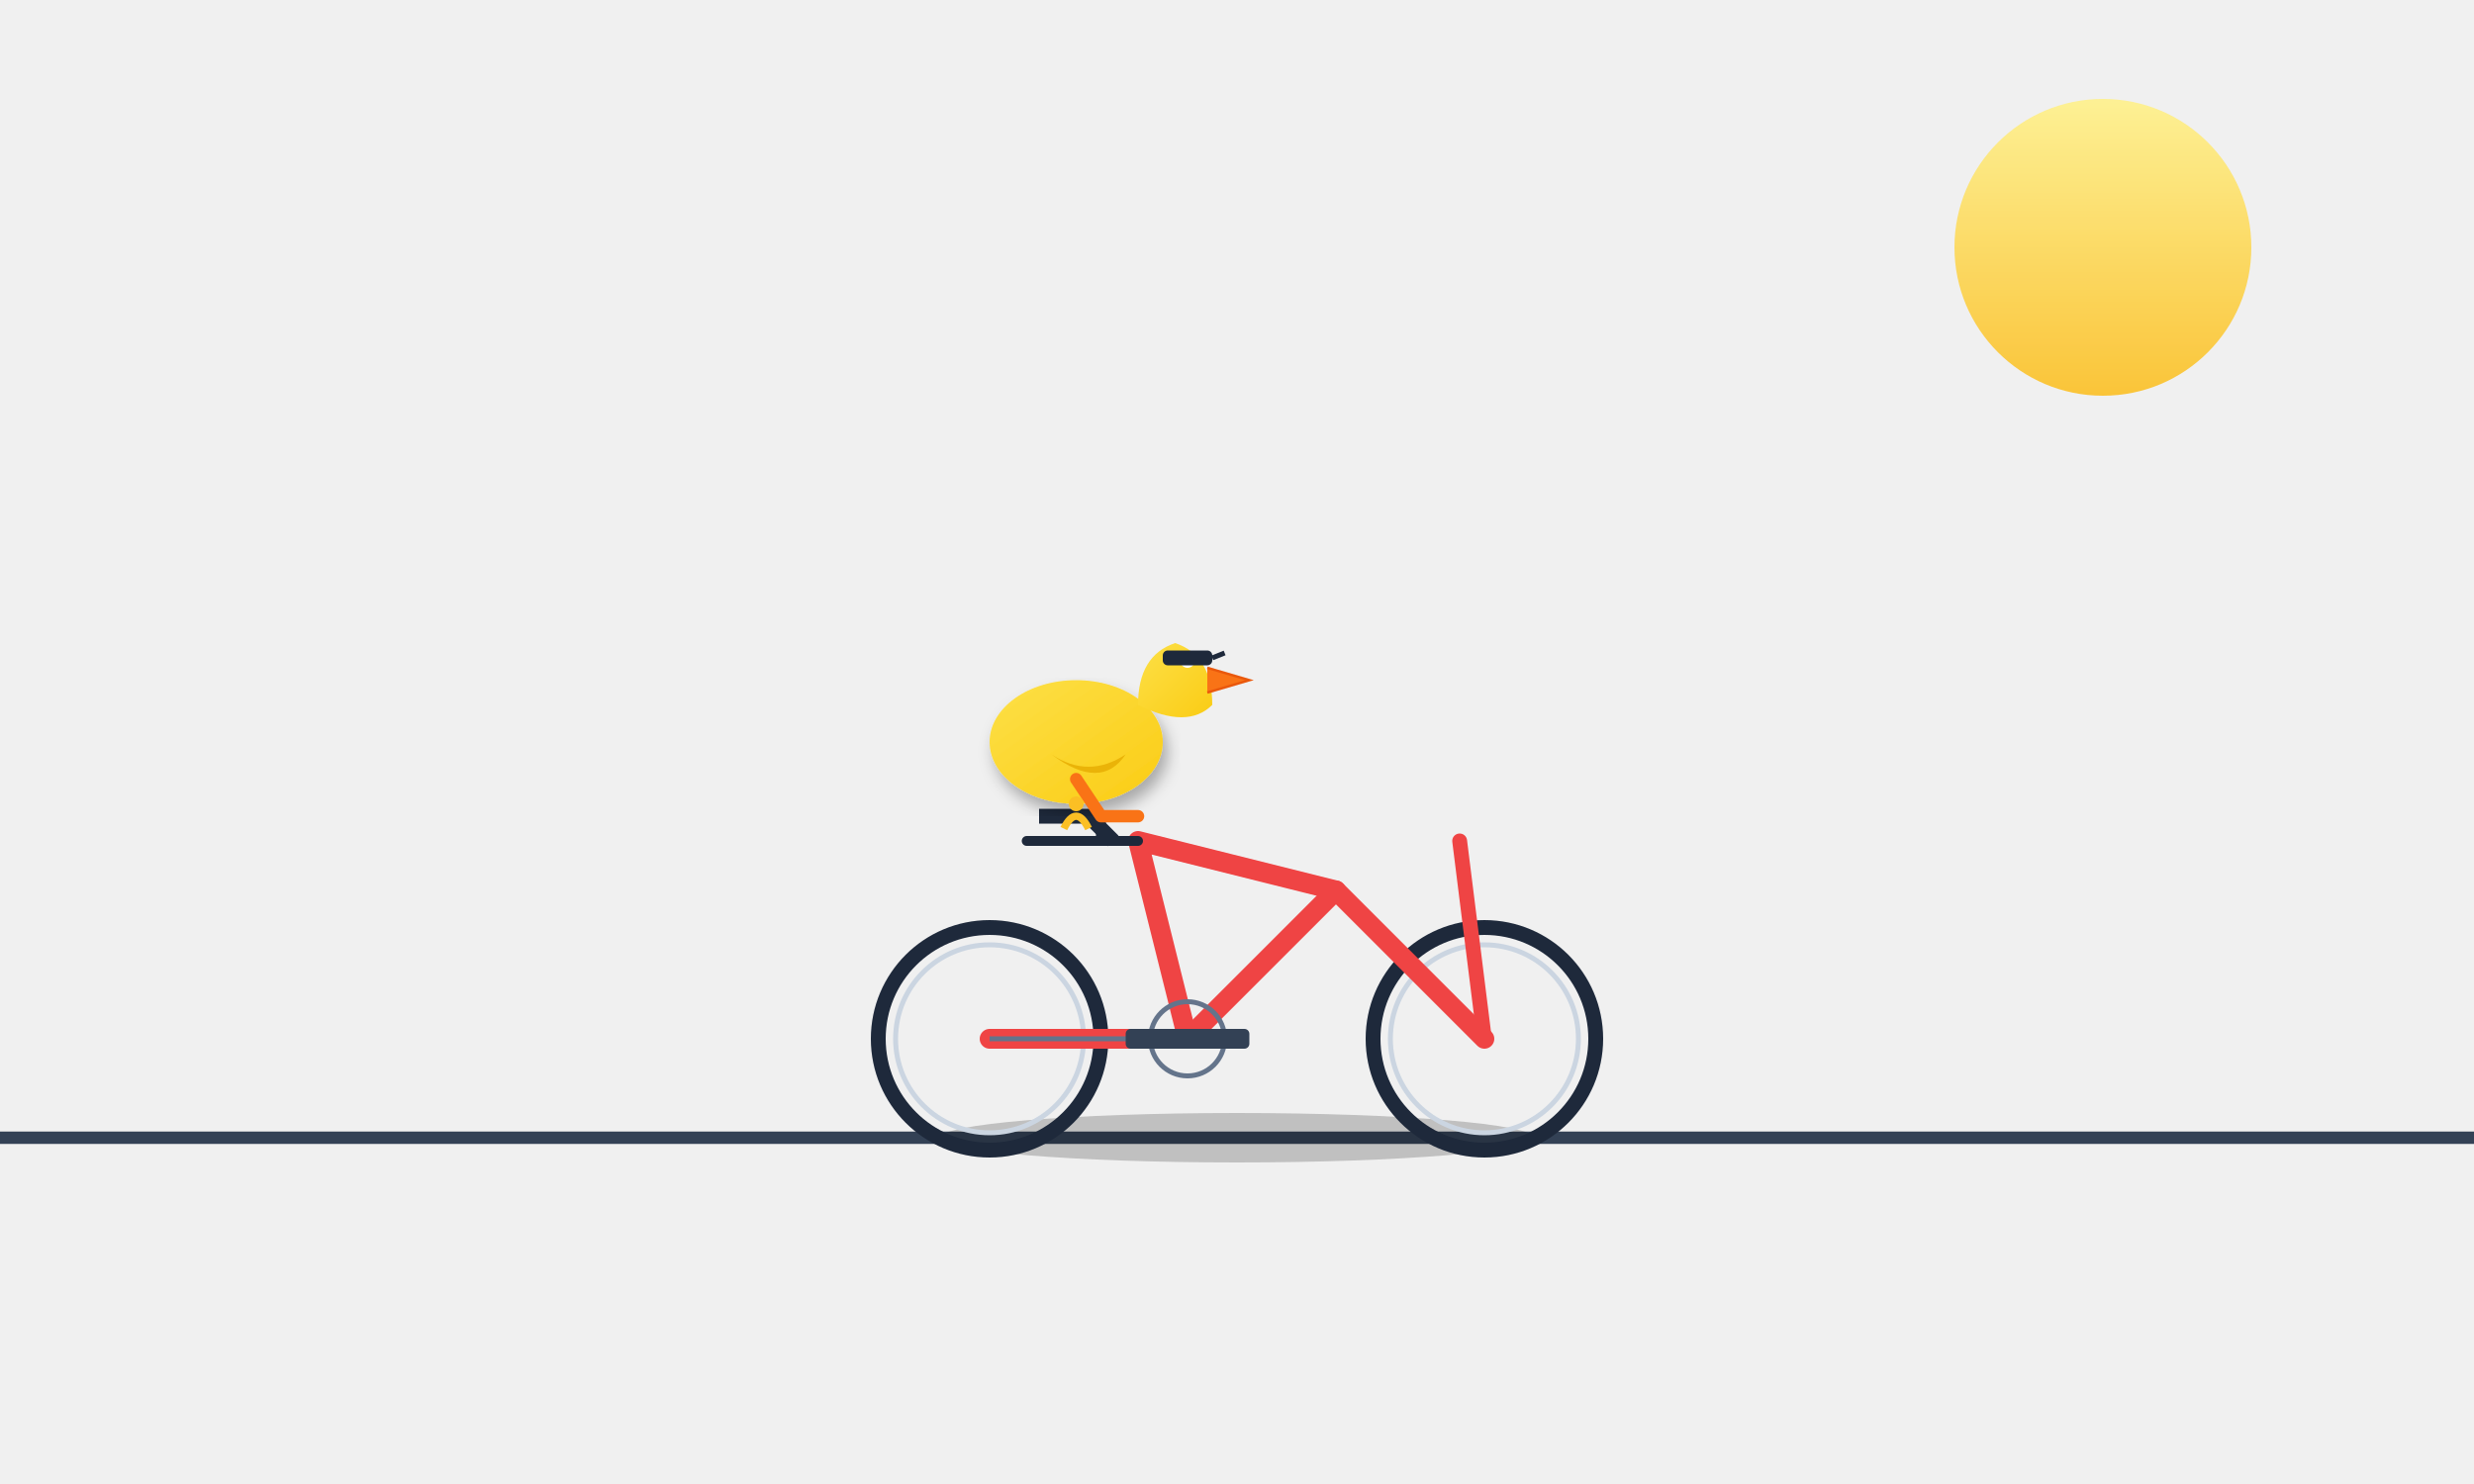
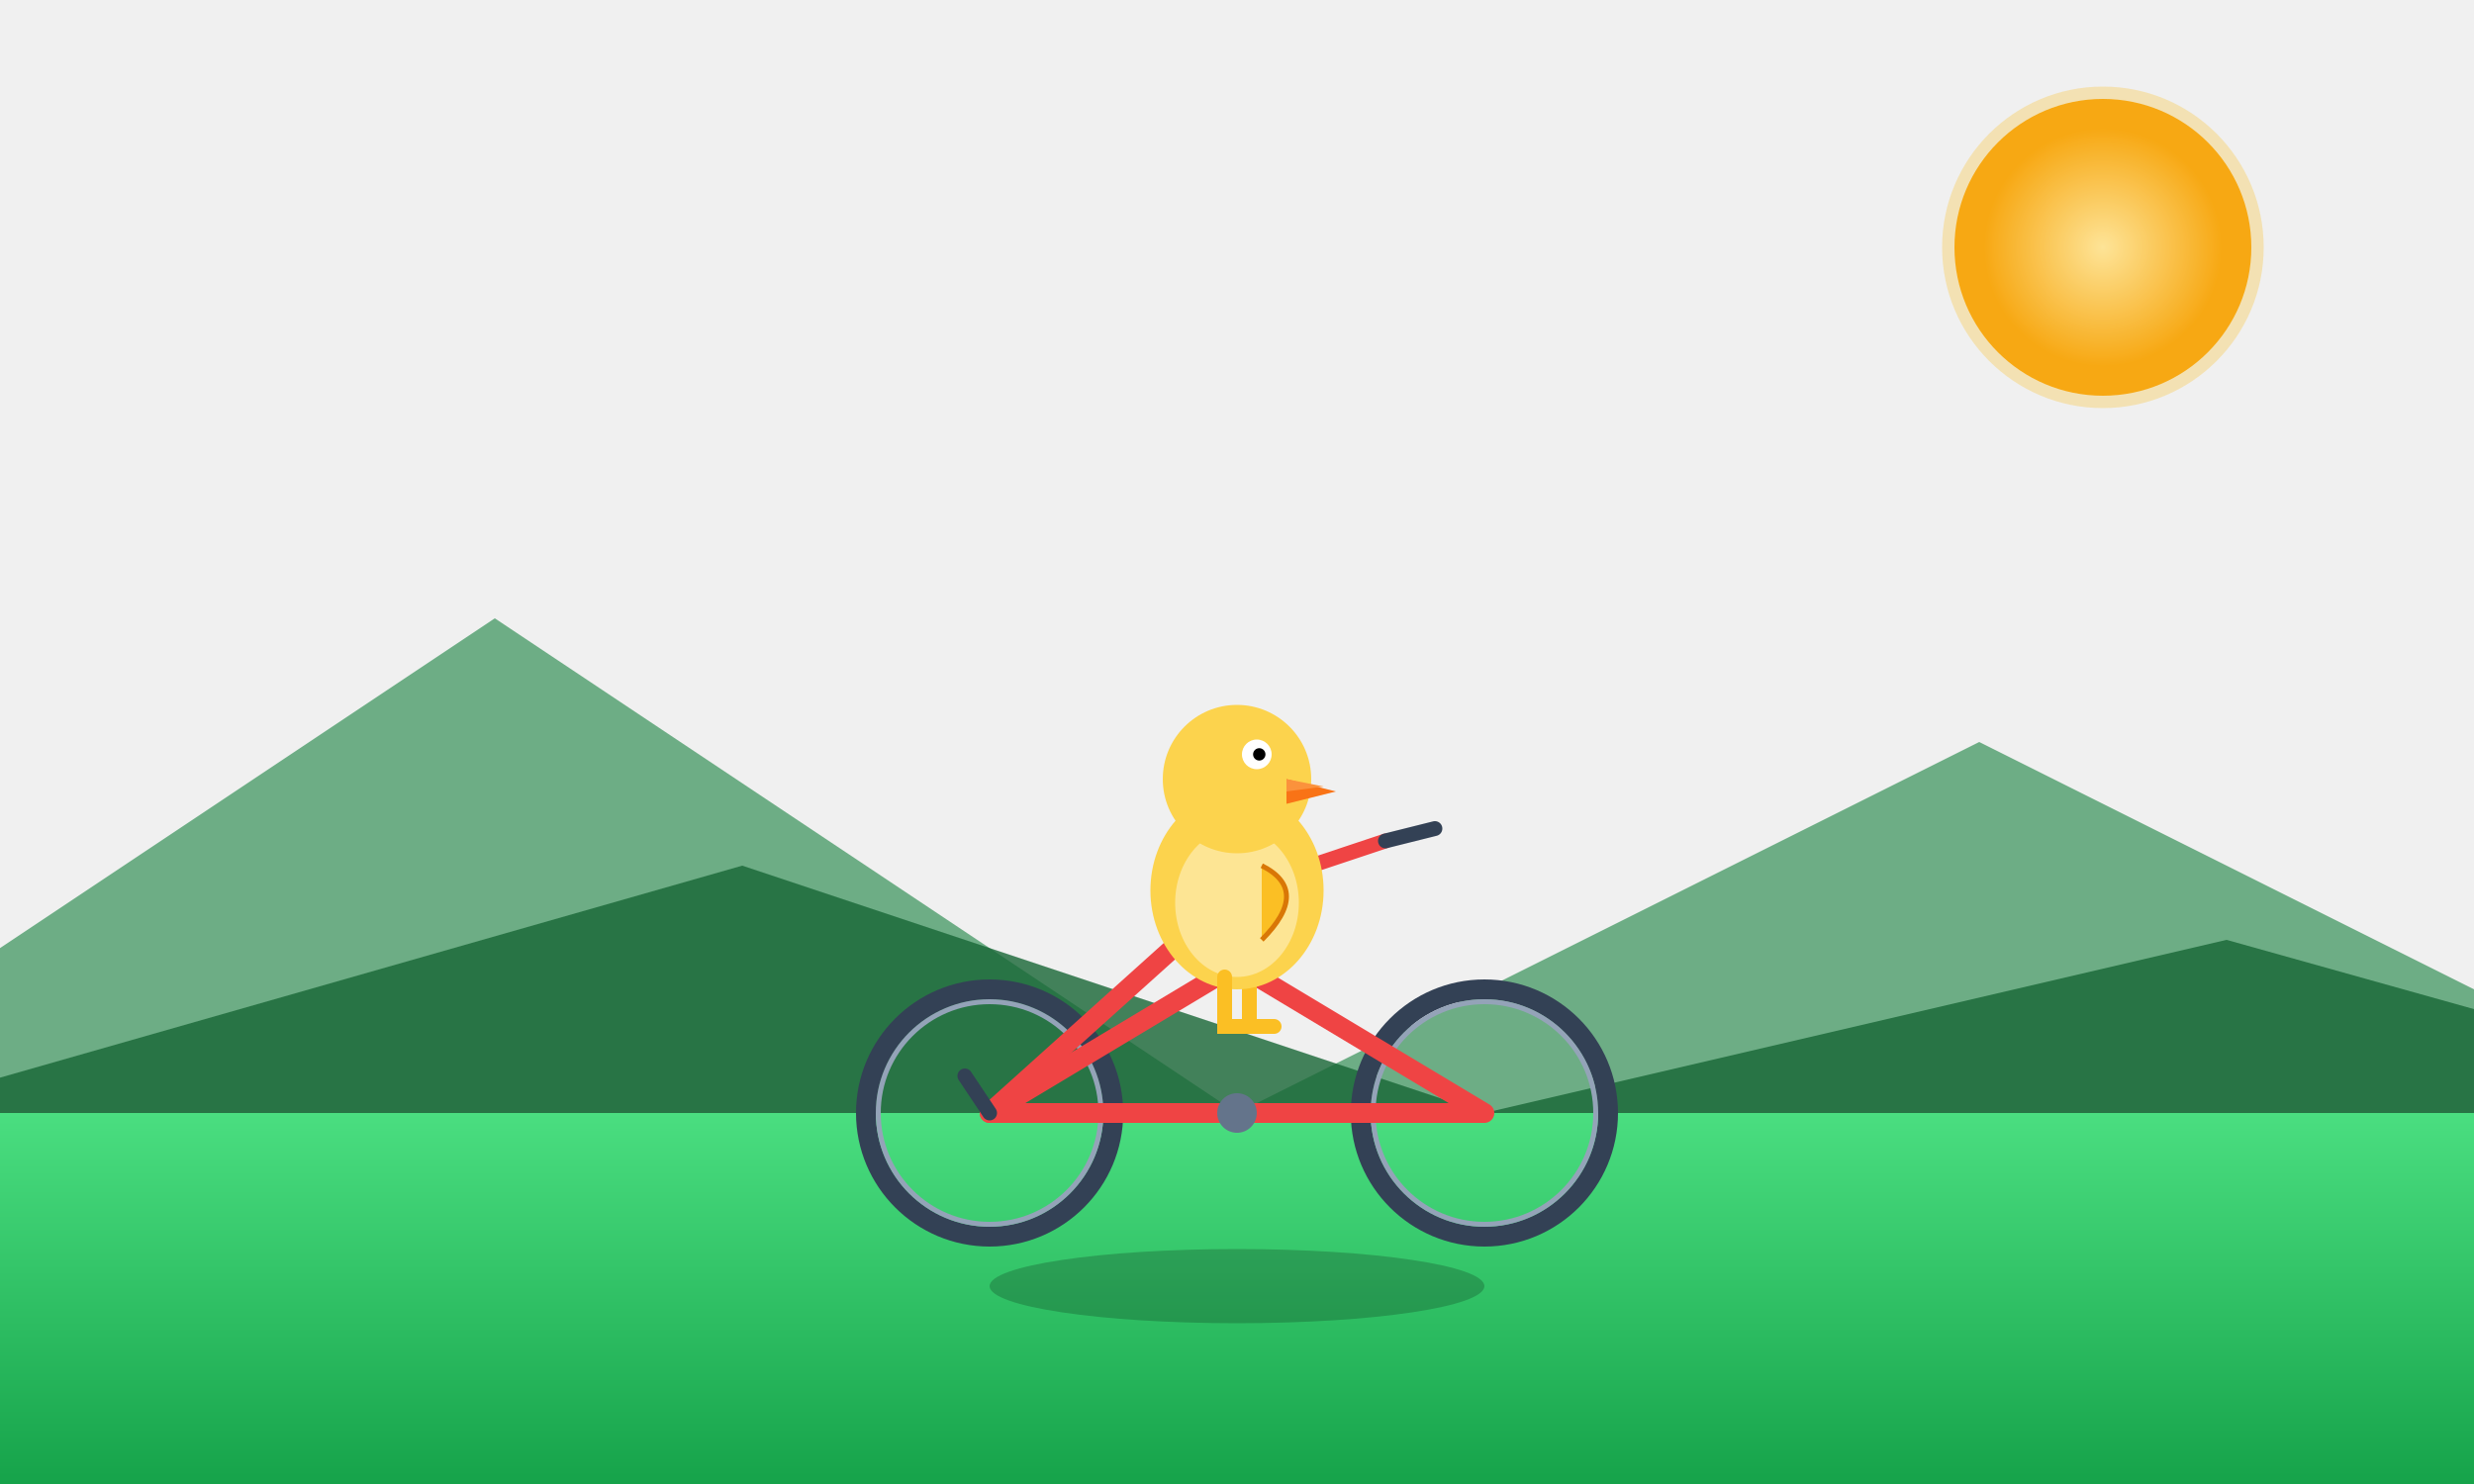
- <svg xmlns="http://www.w3.org/2000/svg" id="main-svg" class="w-full h-full absolute inset-0" viewBox="0 0 1000 600" preserveAspectRatio="xMidYMid slice">
+ <svg xmlns="http://www.w3.org/2000/svg" id="scene" viewBox="0 0 1000 600" preserveAspectRatio="xMidYMid slice" class="w-full h-full max-w-[1400px]">
  <defs>
-     <linearGradient id="sun-gradient" x1="0%" y1="0%" x2="0%" y2="100%">
-       <stop offset="0%" style="stop-color:#fef08a;stop-opacity:1" />
-       <stop offset="100%" style="stop-color:#fbbf24;stop-opacity:1" />
+     <linearGradient id="skyGradient" x1="0%" y1="0%" x2="0%" y2="100%">
+       <stop offset="0%" style="stop-color:#38bdf8;stop-opacity:1" id="skyStop1" />
+       <stop offset="100%" style="stop-color:#bae6fd;stop-opacity:1" id="skyStop2" />
    </linearGradient>
-     <linearGradient id="duck-body-grad" x1="0%" y1="0%" x2="100%" y2="100%">
-       <stop offset="0%" style="stop-color:#fde047;stop-opacity:1" />
-       <stop offset="100%" style="stop-color:#facc15;stop-opacity:1" />
+     <linearGradient id="groundGradient" x1="0%" y1="0%" x2="0%" y2="100%">
+       <stop offset="0%" style="stop-color:#4ade80;stop-opacity:1" id="groundStop1" />
+       <stop offset="100%" style="stop-color:#16a34a;stop-opacity:1" id="groundStop2" />
    </linearGradient>
-     <filter id="shadow-blur">
-       <feGaussianBlur in="SourceAlpha" stdDeviation="3" />
-       <feOffset dx="2" dy="4" result="offsetblur" />
-       <feComponentTransfer>
-         <feFuncA type="linear" slope="0.3" />
-       </feComponentTransfer>
-       <feMerge>
-         <feMergeNode />
-         <feMergeNode in="SourceGraphic" />
-       </feMerge>
-     </filter>
+     <radialGradient id="sunGradient">
+       <stop offset="0%" style="stop-color:#fef3c7;stop-opacity:1" />
+       <stop offset="80%" style="stop-color:#f59e0b;stop-opacity:1" />
+     </radialGradient>
+     <radialGradient id="duckBodyGrad" cx="30%" cy="30%" r="70%">
+       <stop offset="0%" stop-color="#ffffff" />
+       <stop offset="100%" stop-color="#e2e8f0" />
+     </radialGradient>
+     <clipPath id="wheelClip">
+       <circle cx="0" cy="0" r="50" />
+     </clipPath>
  </defs>
-   <circle cx="850" cy="100" r="60" fill="url(#sun-gradient)" opacity="0.9" />
-   <g id="clouds-layer" />
-   <rect x="-100" y="450" fill="#475569" />
-   <line x1="-100" y1="460" x2="1200" y2="460" stroke="#334155" stroke-width="5" />
-   <g id="road-stripes" />
-   <g id="rider-group" transform="translate(400, 320)">
-     <ellipse cx="100" cy="140" rx="120" ry="10" fill="black" opacity="0.2" id="bike-shadow" />
-     <g id="wheel-back" transform="translate(0, 100)">
-       <circle r="45" fill="none" stroke="#1e293b" stroke-width="6" />
-       <circle r="38" fill="none" stroke="#cbd5e1" stroke-width="2" />
-       <circle r="3" fill="#334155" />
-       <g class="spokes" />
+   <rect id="skyRect" x="0" y="0" fill="url(#skyGradient)" />
+   <g id="celestialBody" transform="translate(850, 100)">
+     <circle r="60" fill="url(#sunGradient)" />
+     <circle r="65" fill="#fbbf24" opacity="0.3" />
+   </g>
+   <g id="cloudsLayer" />
+   <path d="M-100 450 L200 250 L500 450 L800 300 L1100 450 Z" fill="#15803d" opacity="0.6" id="mountainBack" />
+   <path d="M-50 450 L300 350 L600 450 L900 380 L1150 450 Z" fill="#166534" opacity="0.8" id="mountainFront" />
+   <rect id="groundRect" x="0" y="450" width="1000" height="150" fill="url(#groundGradient)" />
+   <g id="roadLines" />
+   <ellipse cx="500" cy="520" rx="100" ry="15" fill="#000" opacity="0.2" id="duckShadow" />
+   <g id="bikeGroup" transform="translate(500, 450)">
+     <g id="wheelBack" transform="translate(-100, 0)">
+       <circle r="50" fill="transparent" stroke="#334155" stroke-width="8" />
+       <circle r="45" fill="transparent" stroke="#94a3b8" stroke-width="2" />
+       <g id="spokesBack" stroke="#cbd5e1" stroke-width="1">
+                         
+                     </g>
    </g>
-     <g id="wheel-front" transform="translate(200, 100)">
-       <circle r="45" fill="none" stroke="#1e293b" stroke-width="6" />
-       <circle r="38" fill="none" stroke="#cbd5e1" stroke-width="2" />
-       <circle r="3" fill="#334155" />
-       <g class="spokes" />
+     <g id="wheelFront" transform="translate(100, 0)">
+       <circle r="50" fill="transparent" stroke="#334155" stroke-width="8" />
+       <circle r="45" fill="transparent" stroke="#94a3b8" stroke-width="2" />
+       <g id="spokesFront" stroke="#cbd5e1" stroke-width="1">
+                         
+                     </g>
    </g>
-     <path d="M0,100 L80,100 L140,40 L200,100" fill="none" stroke="#ef4444" stroke-width="8" stroke-linecap="round" stroke-linejoin="round" />
-     <path d="M80,100 L60,20 L140,40" fill="none" stroke="#ef4444" stroke-width="8" stroke-linecap="round" stroke-linejoin="round" />
-     <path d="M200,100 L190,20" fill="none" stroke="#ef4444" stroke-width="6" stroke-linecap="round" />
-     <path d="M60,20 L30,20" fill="none" stroke="#1e293b" stroke-width="4" stroke-linecap="round" />
-     <path d="M15,20 L45,20 L45,10" fill="none" stroke="#1e293b" stroke-width="4" stroke-linecap="round" stroke-linejoin="round" />
-     <circle cx="80" cy="100" r="15" fill="none" stroke="#64748b" stroke-width="2" />
-     <path d="M0,100 L80,100" stroke="#64748b" stroke-width="2" />
-     <g id="pedals" transform="translate(80, 100)">
-       <rect x="-25" y="-4" width="50" height="8" rx="2" fill="#334155" />
+     <path d="M-100 0 L0 -60 L100 0 L0 0 Z" fill="none" stroke="#ef4444" stroke-width="8" stroke-linecap="round" stroke-linejoin="round" />
+     <path d="M-100 0 L0 -90" fill="none" stroke="#ef4444" stroke-width="8" stroke-linecap="round" />
+     <path d="M0 -60 L0 -90" fill="none" stroke="#ef4444" stroke-width="8" stroke-linecap="round" />
+     <path d="M0 -90 L60 -110" fill="none" stroke="#ef4444" stroke-width="6" stroke-linecap="round" />
+     <line x1="60" y1="-110" x2="80" y2="-115" stroke="#334155" stroke-width="6" stroke-linecap="round" />
+     <path d="M-100 0 L-110 -15" stroke="#334155" stroke-width="6" stroke-linecap="round" />
+     <g id="pedalAssembly" transform="translate(0,0)">
+       <line x1="0" y1="0" x2="0" y2="0" stroke="#475569" stroke-width="5" id="crankArm" />
+       <circle r="8" fill="#64748b" />
    </g>
-     <path d="M50,20 L40,10 L20,10" fill="none" stroke="#1e293b" stroke-width="6" stroke-linejoin="round" />
-     <g id="duck-group" transform="translate(35, -20)">
-       <path d="M-20,10 L-30,0 L-25,15 Z" fill="#f59e0b" />
-       <ellipse cx="0" cy="0" rx="35" ry="25" fill="url(#duck-body-grad)" filter="url(#shadow-blur)" />
-       <path d="M-10,5 Q5,15 20,5 Q10,20 -10,5" fill="#eab308" />
-       <g id="duck-head" transform="translate(25, -15)">
-         <path d="M0,0 Q0,-20 15,-25 Q30,-20 30,0 Q20,10 0,0" fill="url(#duck-body-grad)" />
-         <path d="M28,-15 L45,-10 L28,-5" fill="#f97316" stroke="#ea580c" stroke-width="1" />
-         <circle cx="20" cy="-18" r="3" fill="white" />
-         <circle cx="21" cy="-18" r="1" fill="black" />
-         <rect x="10" y="-22" width="20" height="6" rx="2" fill="#1e293b" />
-         <line x1="30" y1="-19" x2="35" y2="-21" stroke="#1e293b" stroke-width="2" />
+     <g id="duck" transform="translate(0, -90)">
+       <g id="legFar" transform="translate(5, 35)">
+         <path d="M0 0 L0 20 L10 20" fill="none" stroke="#fbbf24" stroke-width="6" stroke-linecap="round" id="farLegPath" />
+         <path d="M0 0 L0 0" fill="none" stroke="#fbbf24" stroke-width="6" stroke-linecap="round" opacity="0.5" />
      </g>
-       <path id="leg-right" d="M0,15 L10,30 L25,30" fill="none" stroke="#f97316" stroke-width="5" stroke-linecap="round" stroke-linejoin="round" />
-     </g>
-     <g transform="translate(30, 15)">
-       <path d="M0,0 Q5,-10 10,0" fill="none" stroke="#fbbf24" stroke-width="3" />
-       <circle cx="5" cy="-10" r="3" fill="#fbbf24" />
+       <ellipse cx="0" cy="0" rx="35" ry="40" fill="#fcd34d" id="duckTorso" />
+       <ellipse cx="0" cy="5" rx="25" ry="30" fill="#ffffff" opacity="0.4" />
+       <path id="wing" d="M10 -10 Q30 0 10 20" fill="#fbbf24" stroke="#d97706" stroke-width="2" transform-origin="10 0" />
+       <circle cx="0" cy="-45" r="30" fill="#fcd34d" id="duckHead" />
+       <path d="M20 -45 L40 -40 L20 -35 Z" fill="#f97316" id="duckBeak" />
+       <path d="M20 -45 L35 -42 L20 -40 Z" fill="#fb923c" />
+       <g id="eyeGroup" transform="translate(8, -55)">
+         <circle r="6" fill="white" />
+         <circle id="pupil" r="2.5" fill="black" cx="1" cy="0" />
+       </g>
+       <g id="legNear" transform="translate(-5, 35)">
+         <path d="M0 0 L0 20 L10 20" fill="none" stroke="#fbbf24" stroke-width="6" stroke-linecap="round" id="nearLegPath" />
+       </g>
+       <g id="accessories">
+         <g id="accGlasses" display="none" transform="translate(5, -55)">
+           <circle r="8" fill="#000" opacity="0.7" />
+           <circle cx="20" r="8" fill="#000" opacity="0.7" />
+           <line x1="0" y1="0" x2="20" y2="0" stroke="#000" stroke-width="2" />
+           <line x1="0" y1="0" x2="-10" y2="-5" stroke="#000" stroke-width="2" />
+         </g>
+         <g id="accHat" display="none" transform="translate(0, -75)">
+           <rect x="-20" y="0" width="40" height="5" fill="#1e293b" />
+           <rect x="-12" y="-30" width="24" height="30" fill="#1e293b" />
+           <rect x="-12" y="-10" width="24" height="5" fill="#ef4444" />
+         </g>
+         <g id="accBowtie" display="none" transform="translate(0, -15)">
+           <path d="M-10 -5 L0 0 L-10 5 Z" fill="#ef4444" />
+           <path d="M10 -5 L0 0 L10 5 Z" fill="#ef4444" />
+           <circle r="3" fill="#b91c1c" />
+         </g>
+       </g>
    </g>
  </g>
-   <g id="grass-layer" />
+   <g id="windLines" />
</svg>
